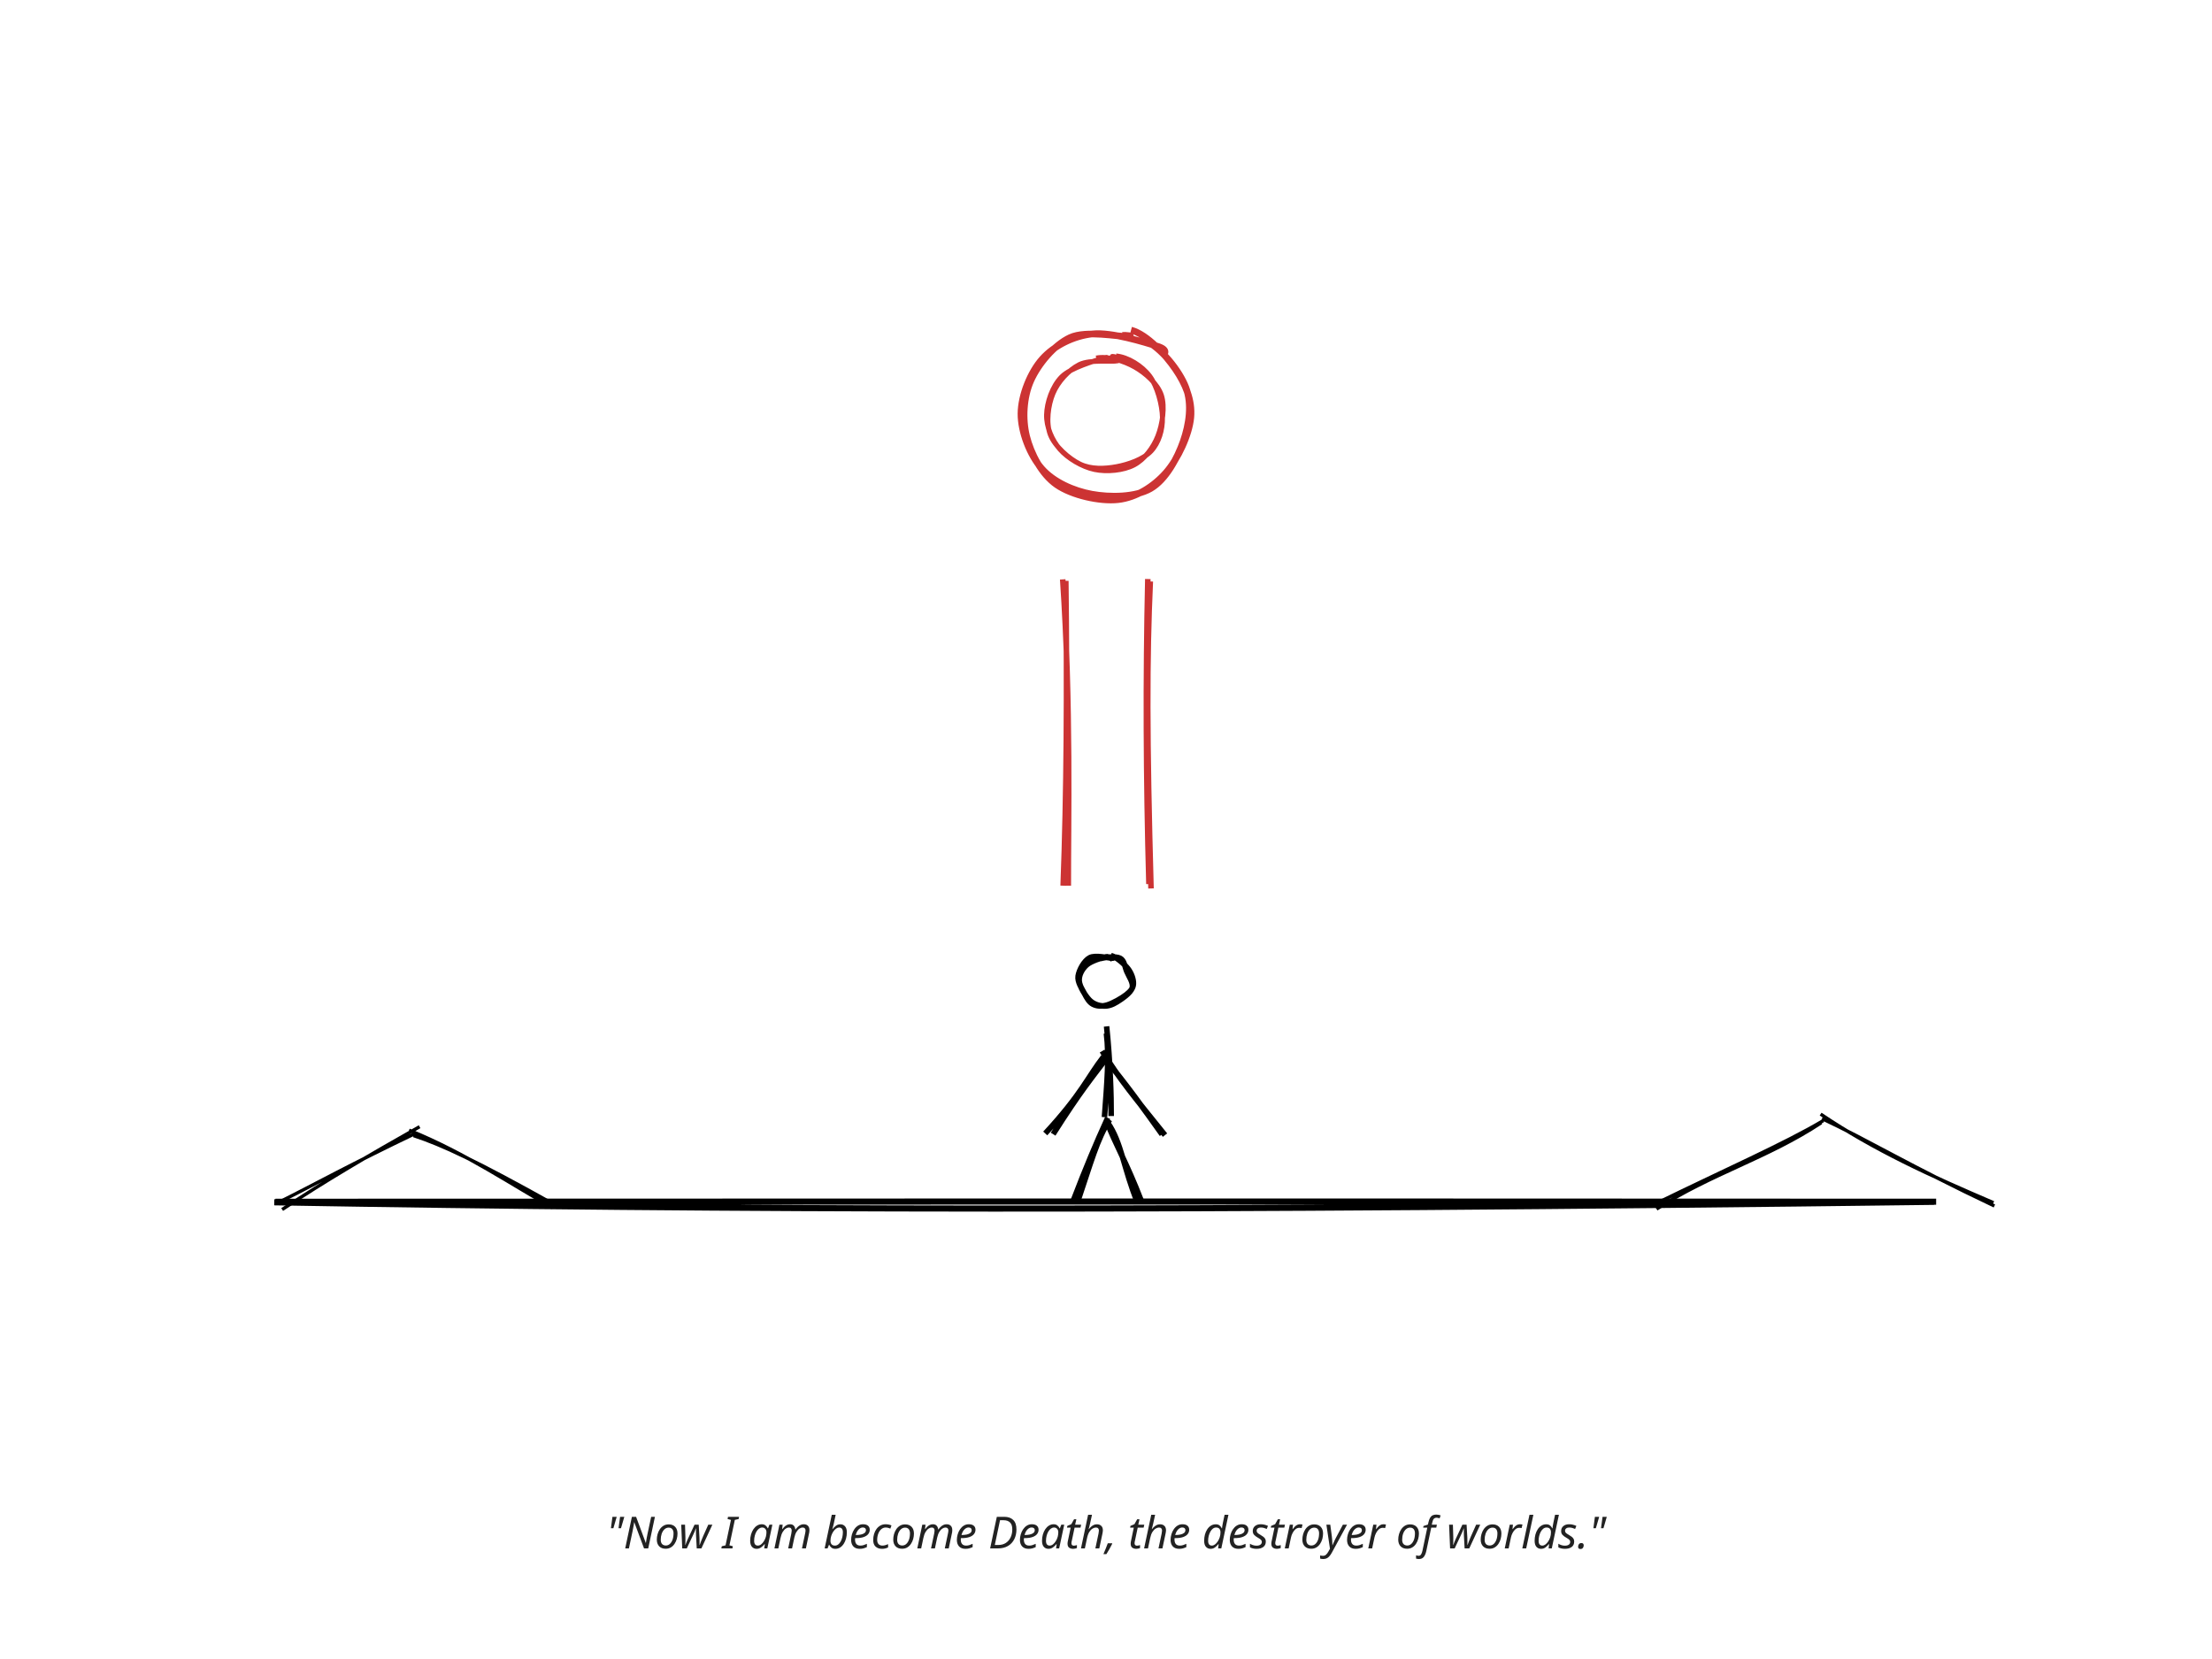
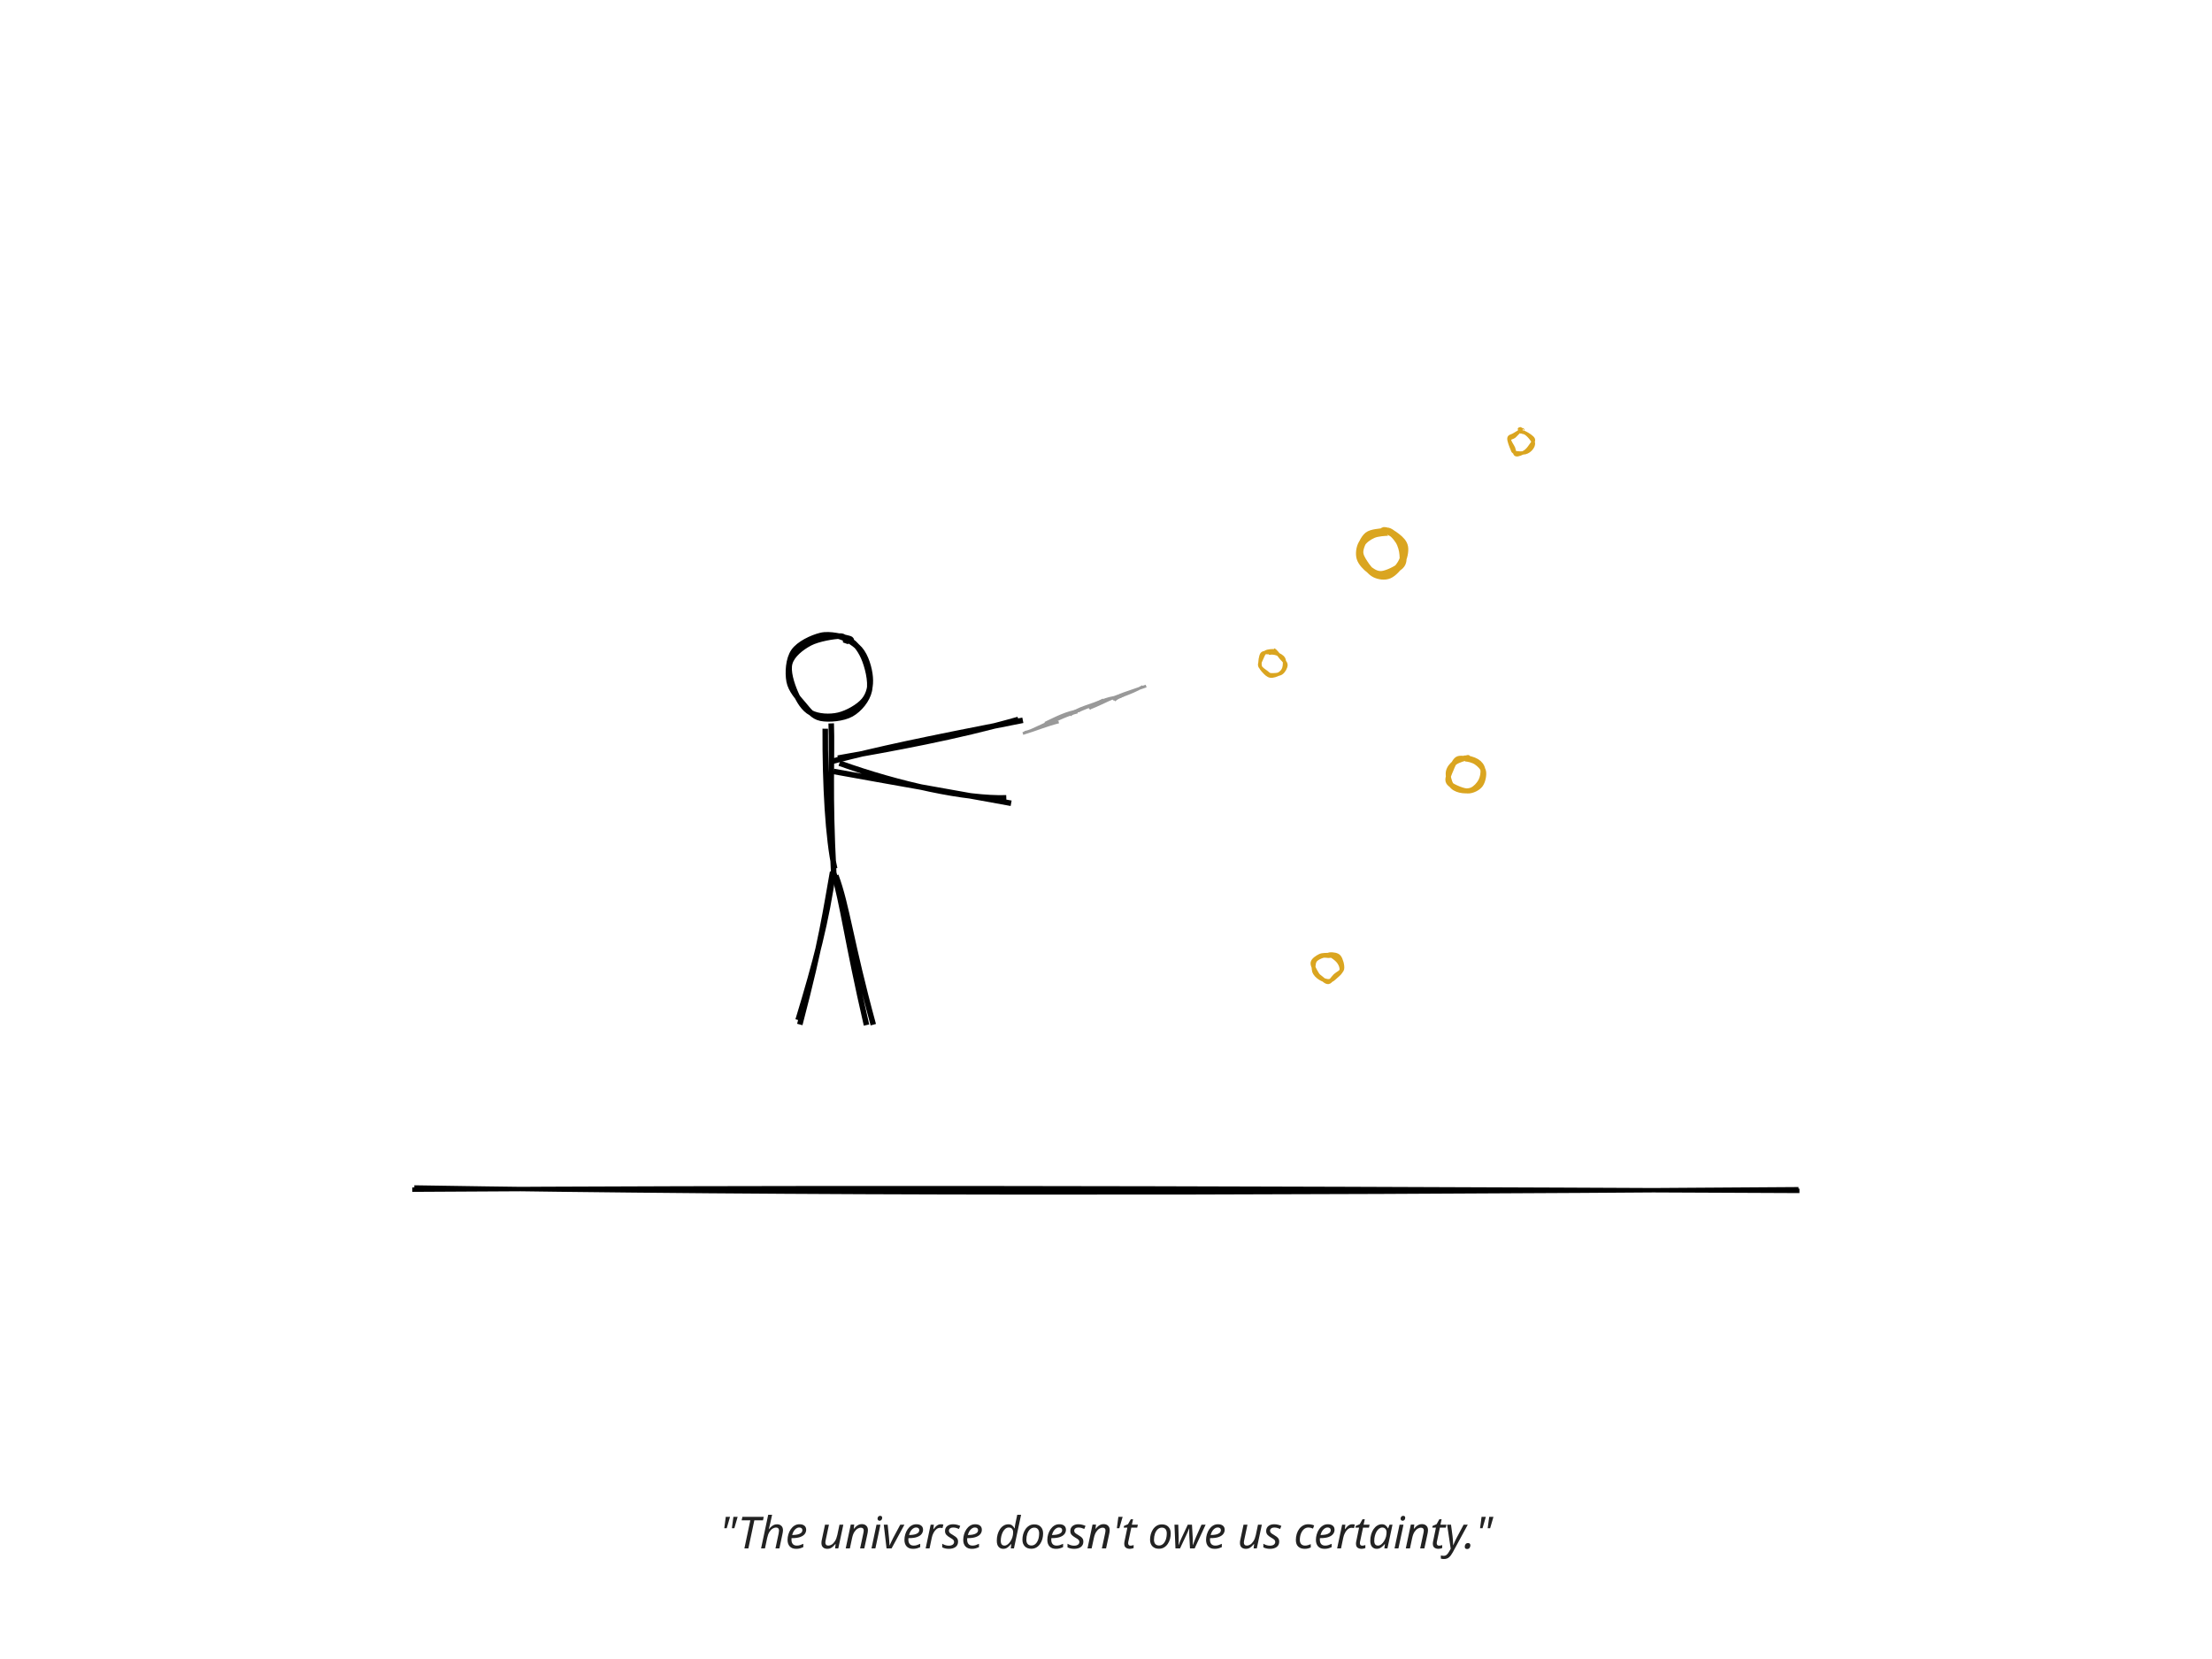
<svg xmlns="http://www.w3.org/2000/svg" width="800" height="600" viewBox="0 0 800 600">
  <rect width="800" height="600" fill="#FFFFFF" />
  <g>
-     <path d="M376.732 130.061 C376.732 130.061, 376.732 130.061, 376.732 130.061 M376.732 130.061 C376.732 130.061, 376.732 130.061, 376.732 130.061 M368.945 151.404 C379.162 146.825, 385.103 137.869, 398.72 121.688 M370.141 152.753 C380.243 142.568, 387.303 134.813, 396.915 122.137 M375.099 161.518 C386.755 149.363, 396.474 138.508, 407.197 123.263 M375.653 162.166 C387.762 148.267, 397.706 136.566, 408.372 122.363 M377.373 174.54 C389.605 158.686, 401.631 143.117, 416.983 128.328 M378.568 172.285 C389.51 161.053, 401.468 149.546, 417.922 128.105 M390.117 178.301 C402.989 165.655, 412.595 151.92, 423.157 133.536 M389.825 177.4 C400.533 161.466, 413.653 148.104, 425.199 134.002 M399.403 180.056 C407.348 168.599, 418.489 159.148, 434.03 144.518 M397.256 181.673 C406.111 174.318, 411.698 165.108, 432.021 142.384 M410.719 180.425 C416.082 175.18, 425.499 169.217, 427.719 159.371 M413.609 179.651 C418.567 172.379, 425.491 167.206, 428.497 160.854" stroke="none" stroke-width="1.2" fill="none" />
-     <path d="M414.014 123.051 C419.879 125.705, 426.555 133.999, 428.874 140.093 C431.192 146.187, 430.049 153.516, 427.924 159.616 C425.799 165.716, 421.645 173.511, 416.124 176.695 C410.604 179.878, 401.361 179.922, 394.8 178.718 C388.24 177.514, 381.02 174.322, 376.761 169.471 C372.502 164.621, 369.209 156.231, 369.245 149.616 C369.28 143.001, 372.664 134.591, 376.975 129.782 C381.286 124.973, 388.205 121.533, 395.109 120.761 C402.013 119.99, 414.129 123.872, 418.399 125.152 C422.669 126.431, 421.181 127.979, 420.732 128.438 M409.062 119.378 C414.928 120.961, 421.518 128.293, 425.12 133.559 C428.723 138.825, 431.255 144.738, 430.677 150.974 C430.099 157.209, 426.037 166.017, 421.652 170.972 C417.266 175.927, 410.942 179.976, 404.364 180.703 C397.785 181.43, 387.694 179.154, 382.181 175.336 C376.668 171.518, 372.853 164.065, 371.287 157.796 C369.721 151.527, 370.158 143.679, 372.786 137.723 C375.414 131.767, 381.239 124.737, 387.054 122.062 C392.868 119.388, 404.502 121.809, 407.672 121.675 C410.841 121.541, 406.464 121.182, 406.071 121.258" stroke="#CC3333" stroke-width="2.4" fill="none" />
+     <path d="M285.358 240.108 C285.358 240.108, 285.358 240.108, 285.358 240.108 M285.358 240.108 C285.358 240.108, 285.358 240.108, 285.358 240.108 M288.851 251.171 C292.016 243.258, 296.888 239.353, 305.28 229.57 M288.354 249.434 C291.136 245.031, 296.029 240.861, 303.641 230.65 M290.664 257.857 C296.881 249.48, 300.549 245.416, 310.837 234.641 M292.649 257.335 C297.585 250.01, 304.424 243.233, 310.836 233.999 M300.531 260.073 C306.449 254.298, 310.807 247.98, 315.094 243.785 M300.737 257.928 C304.715 254.04, 309.642 250.346, 314.65 244.52" stroke="none" stroke-width="1" fill="none" />
+     <path d="M301.339 229.804 C304.297 229.816, 308.732 232.242, 310.96 234.762 C313.189 237.282, 314.461 241.83, 314.71 244.922 C314.96 248.015, 314.365 251.027, 312.457 253.318 C310.548 255.609, 306.453 257.923, 303.257 258.67 C300.062 259.417, 295.893 259.185, 293.284 257.802 C290.675 256.418, 288.873 253.374, 287.6 250.37 C286.327 247.366, 284.769 242.74, 285.646 239.777 C286.523 236.815, 289.81 234.215, 292.864 232.593 C295.917 230.971, 301.811 230.033, 303.967 230.047 C306.123 230.061, 305.91 232.368, 305.8 232.678 M306.071 231.042 C308.782 231.777, 310.933 234.605, 312.32 237.726 C313.707 240.847, 315.127 246.35, 314.392 249.767 C313.656 253.184, 310.831 256.565, 307.907 258.23 C304.982 259.894, 299.735 260.348, 296.843 259.754 C293.95 259.16, 292.459 256.89, 290.553 254.666 C288.647 252.442, 285.993 249.589, 285.407 246.41 C284.82 243.23, 285.118 238.354, 287.031 235.588 C288.945 232.823, 293.602 230.612, 296.889 229.818 C300.176 229.024, 304.959 230.406, 306.753 230.824 C308.547 231.243, 307.694 231.761, 307.653 232.329" stroke="#000000" stroke-width="2" fill="none" />
  </g>
  <g>
-     <path d="M383.932 136.32 C383.932 136.32, 383.932 136.32, 383.932 136.32 M383.932 136.32 C383.932 136.32, 383.932 136.32, 383.932 136.32 M380.129 152.793 C386.075 145.916, 389.161 141.396, 398.563 132.978 M379.622 150.556 C385.644 144.935, 390.191 140.099, 397.846 130.913 M381.115 160.045 C387.651 152.552, 397.585 142.351, 405.396 133.531 M383.605 158.575 C387.043 154.257, 391.695 147.82, 406.043 132.399 M386.246 166.102 C396.98 156.69, 403.102 146.383, 413.26 136.082 M386.196 165.434 C392.306 157.975, 397.634 151.595, 413.24 135.645 M392.189 169.104 C402.512 158.802, 413.312 146.238, 415.661 140.811 M393.458 169.012 C400.73 158.505, 410.081 148.917, 417.399 139.506 M400.982 171.595 C409.236 162.275, 415.049 151.509, 424.344 146.648 M398.301 171.625 C406.576 162.548, 416.013 154.292, 422.099 144.358" stroke="none" stroke-width="0.9" fill="none" />
-     <path d="M396.483 129.505 C400.45 128.643, 406.488 130.501, 410.412 132.738 C414.336 134.975, 418.637 138.764, 420.027 142.925 C421.416 147.087, 420.4 153.501, 418.748 157.707 C417.097 161.912, 413.937 166.144, 410.118 168.157 C406.298 170.17, 400.295 170.735, 395.829 169.786 C391.364 168.838, 386.211 165.767, 383.323 162.467 C380.436 159.168, 378.398 154.352, 378.505 149.988 C378.611 145.625, 380.568 139.694, 383.96 136.287 C387.352 132.88, 396.187 130.487, 398.859 129.547 C401.53 128.608, 400.103 130.129, 399.987 130.65 M403.649 128.748 C407.866 129.118, 412.981 132.267, 415.776 135.977 C418.571 139.687, 420.331 146.481, 420.419 151.008 C420.506 155.535, 419.07 160.177, 416.3 163.14 C413.53 166.103, 408.085 168, 403.801 168.786 C399.516 169.571, 394.583 169.789, 390.592 167.854 C386.6 165.919, 381.479 161.432, 379.852 157.175 C378.224 152.919, 379.079 146.533, 380.827 142.316 C382.575 138.099, 386.448 133.842, 390.342 131.871 C394.235 129.901, 402.222 130.97, 404.186 130.493 C406.15 130.015, 402.475 128.528, 402.127 129.005" stroke="#CC3333" stroke-width="1.8" fill="none" />
+     <path d="M298.461 263.544 C298.381 284.132, 299.472 303.382, 301.867 314.135 M300.619 261.624 C301.025 273.237, 299.953 286.871, 301.507 315.371" stroke="#000000" stroke-width="2" fill="none" />
  </g>
  <g>
-     <path d="M384.344 209.544 C387.378 254.53, 386.321 298.56, 386.366 320.319 M385.47 210.074 C385.964 248.83, 385.756 287.51, 384.504 320.321" stroke="#CC3333" stroke-width="2" fill="none" />
+     <path d="M301.426 315.096 C298.914 333.058, 294.992 347.983, 288.642 368.904 M301.119 315.362 C298.798 328.28, 297.203 340.325, 289.263 370.524" stroke="#000000" stroke-width="2" fill="none" />
  </g>
  <g>
-     <path d="M416.022 210.292 C414.758 238.269, 414.759 266.633, 416.278 321.322 M415.124 209.415 C414.318 245.776, 414.441 280.503, 415.525 319.723" stroke="#CC3333" stroke-width="2" fill="none" />
+     <path d="M302.287 316.652 C306.343 327.502, 307.677 340.724, 315.84 370.594 M301.474 315.502 C304.836 326.833, 306.346 340.273, 313.38 370.729" stroke="#000000" stroke-width="2" fill="none" />
  </g>
  <g>
-     <path d="M392.703 349.322 C392.703 349.322, 392.703 349.322, 392.703 349.322 M392.703 349.322 C392.703 349.322, 392.703 349.322, 392.703 349.322 M395.421 359.641 C396.881 355.191, 400.54 352.56, 404.487 347.038 M394.287 358.923 C398.12 355.743, 401.338 350.722, 405.254 347.188 M399.419 365.309 C402.986 361.911, 404.194 358.945, 410.516 354.547 M399.57 365.339 C401.582 362.101, 404.95 360.339, 409.49 354.078" stroke="none" stroke-width="1" fill="none" />
-     <path d="M397.902 346.715 C399.769 346.181, 403.452 345.763, 405.052 346.532 C406.651 347.301, 406.761 349.529, 407.497 351.329 C408.232 353.129, 410.043 355.497, 409.463 357.333 C408.883 359.17, 405.751 361.264, 404.016 362.348 C402.281 363.431, 400.72 363.95, 399.052 363.836 C397.383 363.721, 395.459 363.169, 394.003 361.661 C392.546 360.154, 390.483 356.9, 390.312 354.791 C390.142 352.682, 391.361 350.464, 392.978 349.006 C394.594 347.549, 398.664 346.327, 400.014 346.048 C401.363 345.768, 401.249 347.001, 401.073 347.33 M401.828 345.595 C403.601 346.018, 406.549 348.556, 407.896 350.265 C409.244 351.973, 410.005 354.27, 409.912 355.846 C409.819 357.422, 408.93 358.45, 407.338 359.722 C405.746 360.995, 402.372 362.905, 400.36 363.483 C398.348 364.061, 396.63 363.896, 395.265 363.192 C393.9 362.488, 393.061 360.96, 392.17 359.257 C391.28 357.553, 389.597 355.122, 389.924 352.972 C390.252 350.822, 392.078 347.43, 394.135 346.357 C396.192 345.284, 401.022 346.542, 402.264 346.534 C403.506 346.526, 401.532 346.103, 401.586 346.309" stroke="#000000" stroke-width="2" fill="none" />
+     <path d="M303.039 274.192 C322.886 270.673, 345.341 266.701, 368.292 260.199 M301.19 275.272 C318.009 270.892, 332.336 267.854, 369.926 260.503" stroke="#000000" stroke-width="2" fill="none" />
  </g>
  <g>
-     <path d="M400.212 371.205 C401.525 383.826, 401.913 396.148, 401.876 403.632 M400.148 373.73 C401.181 382.196, 400.397 391.237, 399.444 404.032" stroke="#000000" stroke-width="2" fill="none" />
+     <path d="M303.597 276.01 C325.362 283.849, 349.475 289.033, 363.944 288.552 M301.445 278.992 C323.042 282.922, 344.208 286.565, 365.689 290.514" stroke="#000000" stroke-width="2" fill="none" />
  </g>
  <g>
-     <path d="M401.31 404.95 C396.795 411.807, 394.459 420.745, 389.797 434.489 M400.623 404.28 C396.243 413.906, 392.79 422.141, 387.964 434.719" stroke="#000000" stroke-width="2" fill="none" />
+     <path d="M494.392 193.916 C494.392 193.916, 494.392 193.916, 494.392 193.916 M494.392 193.916 C494.392 193.916, 494.392 193.916, 494.392 193.916 M497.238 205.904 C498.756 204.685, 501.142 201.122, 506.948 195.933 M496.452 206.903 C500.14 202.984, 502.366 199.299, 506.824 195.394" stroke="none" stroke-width="1.25" fill="none" />
+     <path d="M500.309 191.867 C502.024 191.776, 503.942 193.105, 505.225 194.101 C506.508 195.097, 507.742 196.279, 508.008 197.845 C508.274 199.411, 507.754 201.806, 506.821 203.499 C505.889 205.191, 504.012 207.309, 502.415 207.998 C500.817 208.688, 498.733 208.365, 497.237 207.637 C495.741 206.909, 494.338 205.041, 493.437 203.63 C492.537 202.219, 491.639 200.832, 491.836 199.169 C492.033 197.507, 493.21 194.818, 494.617 193.656 C496.025 192.494, 499.351 192.48, 500.282 192.198 C501.213 191.916, 500.132 191.951, 500.202 191.966 M501.826 192.033 C503.442 192.408, 504.905 194.134, 505.83 195.556 C506.756 196.979, 507.282 199.047, 507.382 200.567 C507.482 202.087, 507.662 203.484, 506.431 204.678 C505.2 205.872, 501.833 207.48, 499.996 207.731 C498.159 207.982, 496.758 207.161, 495.407 206.185 C494.055 205.209, 492.368 203.462, 491.886 201.875 C491.404 200.289, 491.722 198.08, 492.515 196.664 C493.307 195.247, 495.06 194.065, 496.641 193.376 C498.222 192.688, 501.004 192.552, 502.002 192.532 C503 192.512, 502.794 193.035, 502.63 193.255" stroke="#DAA520" stroke-width="2.5" fill="none" />
  </g>
  <g>
-     <path d="M400.659 406.112 C405.554 413.027, 406.504 422.995, 411.385 434.905 M400.287 405.658 C403.405 413.802, 407.326 420.221, 412.726 434.188" stroke="#000000" stroke-width="2" fill="none" />
+     <path d="M526.143 275.842 C526.143 275.842, 526.143 275.842, 526.143 275.842 M526.143 275.842 C526.143 275.842, 526.143 275.842, 526.143 275.842 M526.63 286.243 C529.928 282.963, 533.05 279.389, 534.62 277.151 M527.083 285.409 C528.465 283.428, 530.274 281.709, 534.801 276.318" stroke="none" stroke-width="0.9" fill="none" />
+     <path d="M529.507 274.143 C530.83 273.972, 532.99 274.643, 534.116 275.324 C535.242 276.006, 536.03 277.042, 536.265 278.23 C536.501 279.419, 536.185 281.219, 535.529 282.456 C534.873 283.693, 533.589 285.098, 532.327 285.653 C531.066 286.207, 529.214 286.096, 527.96 285.784 C526.707 285.472, 525.5 284.884, 524.808 283.781 C524.116 282.678, 523.573 280.502, 523.808 279.165 C524.044 277.827, 525.065 276.616, 526.219 275.754 C527.373 274.893, 530.033 274.2, 530.731 273.994 C531.43 273.787, 530.506 274.373, 530.412 274.516 M529.919 274.491 C531.044 274.544, 532.792 274.969, 533.897 275.723 C535.003 276.477, 536.29 277.665, 536.552 279.017 C536.814 280.37, 536.33 282.666, 535.469 283.838 C534.608 285.009, 532.855 285.877, 531.385 286.048 C529.914 286.219, 527.926 285.457, 526.646 284.865 C525.365 284.273, 524.005 283.587, 523.7 282.495 C523.395 281.403, 524.254 279.642, 524.815 278.312 C525.376 276.982, 526.043 275.152, 527.066 274.516 C528.088 273.88, 530.202 274.457, 530.951 274.498 C531.699 274.538, 531.647 274.659, 531.555 274.757" stroke="#DAA520" stroke-width="1.8" fill="none" />
  </g>
  <g>
-     <path d="M399.087 382.213 C393.452 389.426, 391.342 395.516, 378.022 409.926 M400.25 382.658 C395.387 389.08, 390.591 394.836, 380.874 410.188" stroke="#000000" stroke-width="2" fill="none" />
+     <path d="M475.736 347.301 C475.736 347.301, 475.736 347.301, 475.736 347.301 M475.736 347.301 C475.736 347.301, 475.736 347.301, 475.736 347.301 M477.656 353.83 C480.286 351.296, 481.431 349.204, 483.005 346.996 M477.574 354.138 C479.358 352.224, 480.97 350.187, 483.407 347.6" stroke="none" stroke-width="0.7" fill="none" />
+     <path d="M480.82 345.402 C481.779 345.616, 483.337 346.822, 484.057 347.718 C484.778 348.615, 485.282 349.878, 485.142 350.781 C485.003 351.683, 483.969 352.467, 483.219 353.135 C482.47 353.803, 481.623 354.693, 480.646 354.789 C479.67 354.885, 478.26 354.301, 477.361 353.711 C476.462 353.12, 475.56 352.276, 475.254 351.248 C474.948 350.22, 475.013 348.458, 475.524 347.545 C476.036 346.632, 477.42 346.069, 478.323 345.769 C479.226 345.47, 480.374 345.88, 480.944 345.746 C481.513 345.612, 481.707 344.952, 481.739 344.965 M481.055 345.098 C482.085 345.126, 483.571 345.156, 484.301 346.045 C485.031 346.933, 485.671 349.298, 485.434 350.429 C485.197 351.56, 483.717 352.035, 482.881 352.832 C482.046 353.629, 481.269 355.078, 480.421 355.212 C479.573 355.347, 478.498 354.181, 477.794 353.64 C477.089 353.1, 476.71 352.887, 476.195 351.969 C475.679 351.052, 474.509 349.18, 474.701 348.136 C474.893 347.091, 476.418 346.177, 477.349 345.704 C478.28 345.232, 479.697 345.388, 480.287 345.301 C480.878 345.214, 480.947 345.001, 480.893 345.182" stroke="#DAA520" stroke-width="1.4" fill="none" />
  </g>
  <g>
-     <path d="M398.597 380.13 C404.377 389.645, 411.008 397.704, 421.341 410.528 M399.198 382.38 C406.959 391.664, 413.799 401.179, 420.271 410.274" stroke="#000000" stroke-width="2" fill="none" />
+     <path d="M545.462 158.81 C545.462 158.81, 545.462 158.81, 545.462 158.81 M545.462 158.81 C545.462 158.81, 545.462 158.81, 545.462 158.81 M547.912 163.854 C548.799 162.548, 550.12 161.007, 553.086 157.192 M548.062 163.381 C549.079 162.061, 550.374 160.722, 553.19 157.551" stroke="none" stroke-width="0.6" fill="none" />
+     <path d="M550.449 156.331 C551.177 156.31, 551.794 156.634, 552.473 157.241 C553.152 157.848, 554.287 159.15, 554.522 159.972 C554.757 160.795, 554.366 161.554, 553.881 162.177 C553.397 162.8, 552.615 163.469, 551.614 163.708 C550.613 163.947, 548.671 163.843, 547.875 163.611 C547.078 163.38, 547.196 163.168, 546.837 162.319 C546.477 161.469, 545.611 159.358, 545.72 158.513 C545.828 157.668, 546.699 157.745, 547.487 157.248 C548.275 156.75, 549.926 155.809, 550.449 155.526 C550.971 155.243, 550.543 155.485, 550.622 155.548 M549.718 156.176 C550.54 156.211, 551.034 156.236, 551.84 156.68 C552.646 157.124, 554.273 158.092, 554.553 158.841 C554.833 159.59, 554.035 160.416, 553.522 161.174 C553.009 161.931, 552.345 162.842, 551.475 163.389 C550.604 163.936, 548.982 164.682, 548.301 164.454 C547.619 164.226, 547.78 162.93, 547.388 162.022 C546.995 161.113, 545.879 159.714, 545.944 159.002 C546.009 158.29, 547.102 158.356, 547.776 157.748 C548.45 157.14, 549.703 155.761, 549.987 155.354 C550.271 154.947, 549.413 154.994, 549.479 155.304" stroke="#DAA520" stroke-width="1.2" fill="none" />
  </g>
  <g>
-     <path d="M99.184 434.83 C264.55 437.659, 426.787 438.112, 699.485 434.664 M99.614 434.635 C242.644 434.619, 384.418 434.456, 700.234 434.623" stroke="#000000" stroke-width="2.2" fill="none" />
+     <path d="M456.442 236.452 C456.442 236.452, 456.442 236.452, 456.442 236.452 M456.442 236.452 C456.442 236.452, 456.442 236.452, 456.442 236.452 M457.298 242.366 C459.14 240.496, 460.781 239.075, 461.993 237.328 M457.483 242.915 C459.226 240.916, 460.684 239.045, 462.136 237.443" stroke="none" stroke-width="0.6" fill="none" />
+     <path d="M458.886 236.204 C459.678 236.103, 460.86 236.122, 461.756 236.462 C462.652 236.802, 463.834 237.387, 464.263 238.244 C464.692 239.1, 464.605 240.693, 464.332 241.599 C464.059 242.504, 463.44 243.19, 462.626 243.678 C461.812 244.165, 460.369 244.661, 459.447 244.523 C458.525 244.385, 457.718 243.528, 457.094 242.852 C456.47 242.175, 455.82 241.519, 455.703 240.462 C455.586 239.405, 455.86 237.247, 456.392 236.509 C456.925 235.771, 458.402 236.078, 458.899 236.035 C459.396 235.992, 459.21 236.312, 459.374 236.251 M460.662 235.048 C461.331 235.192, 462.508 236.963, 463.246 237.863 C463.984 238.764, 465.066 239.522, 465.093 240.452 C465.119 241.381, 464.295 242.846, 463.405 243.441 C462.514 244.037, 460.628 244.07, 459.749 244.026 C458.87 243.982, 458.819 243.712, 458.131 243.18 C457.444 242.647, 455.906 241.718, 455.625 240.833 C455.344 239.948, 456.079 238.711, 456.445 237.87 C456.81 237.029, 457.096 236.2, 457.819 235.785 C458.542 235.37, 460.358 235.269, 460.784 235.381 C461.209 235.494, 460.45 236.374, 460.374 236.46" stroke="#DAA520" stroke-width="1.2" fill="none" />
  </g>
  <g>
-     <path d="M102.048 437.436 C117.645 427.052, 133.281 417.918, 151.75 407.49 M101.014 434.741 C113.817 428.359, 127.565 420.709, 150.638 409.716 M147.949 408.753 C168.461 417.038, 185.436 428.725, 199.825 436.728 M149.575 410.706 C159.995 414.136, 171.967 419.68, 200.893 435.858" stroke="#000000" stroke-width="1.2" fill="none" />
+     <path d="M369.924 265.285 C375.206 263.662, 378.679 262.145, 382.894 261.107 M370.52 264.891 C373.535 264.385, 375.586 262.558, 381.597 260.491" stroke="#999" stroke-width="1" fill="none" />
  </g>
  <g>
-     <path d="M599.111 437.271 C618.583 424.58, 639.092 418.992, 658.671 406.063 M598.682 435.382 C622.98 423.455, 645.884 413.404, 659.392 405.294 M658.452 402.93 C677.915 416.039, 698.362 425.311, 720.972 434.976 M658.958 404.56 C675.625 412.378, 690.718 421.685, 721.299 436.153" stroke="#000000" stroke-width="1.2" fill="none" />
+     <path d="M377.955 261.565 C382.031 259.661, 385.602 257.653, 390.625 256.915 M377.432 262.504 C382.152 260.287, 386.894 258.138, 389.714 257.512" stroke="#999" stroke-width="1" fill="none" />
  </g>
-   <text x="400" y="560" text-anchor="middle" font-family="sans-serif" font-size="16" fill="#222" font-style="italic">"Now I am become Death, the destroyer of worlds."</text>
+   <g>
+     <path d="M386.998 258.721 C389.081 256.108, 395.543 255.064, 399.093 253.089 M385.775 258.515 C388.26 257.869, 390.902 256.666, 398.454 253.65" stroke="#999" stroke-width="1" fill="none" />
+   </g>
+   <g>
+     <path d="M393.939 256.337 C397.985 253.013, 402.008 252.176, 405.531 251.954 M394.377 255.997 C398.938 254.291, 403.348 251.424, 406.351 251.466" stroke="#999" stroke-width="1" fill="none" />
+   </g>
+   <g>
+     <path d="M403.031 253.382 C404.137 251.701, 408.369 251.195, 413.339 248.266 M402.445 253.044 C404.326 251.284, 407.402 250.679, 414.517 248.11" stroke="#999" stroke-width="1" fill="none" />
+   </g>
+   <g>
+     <path d="M149.112 430.252 C275.379 429.44, 402.67 429.512, 650.791 430.698 M149.843 429.477 C290.057 431.759, 430.414 431.709, 650.445 430.113" stroke="#000000" stroke-width="1.6" fill="none" />
+   </g>
+   <text x="400" y="560" text-anchor="middle" font-family="sans-serif" font-size="16" fill="#222" font-style="italic">"The universe doesn't owe us certainty."</text>
</svg>
